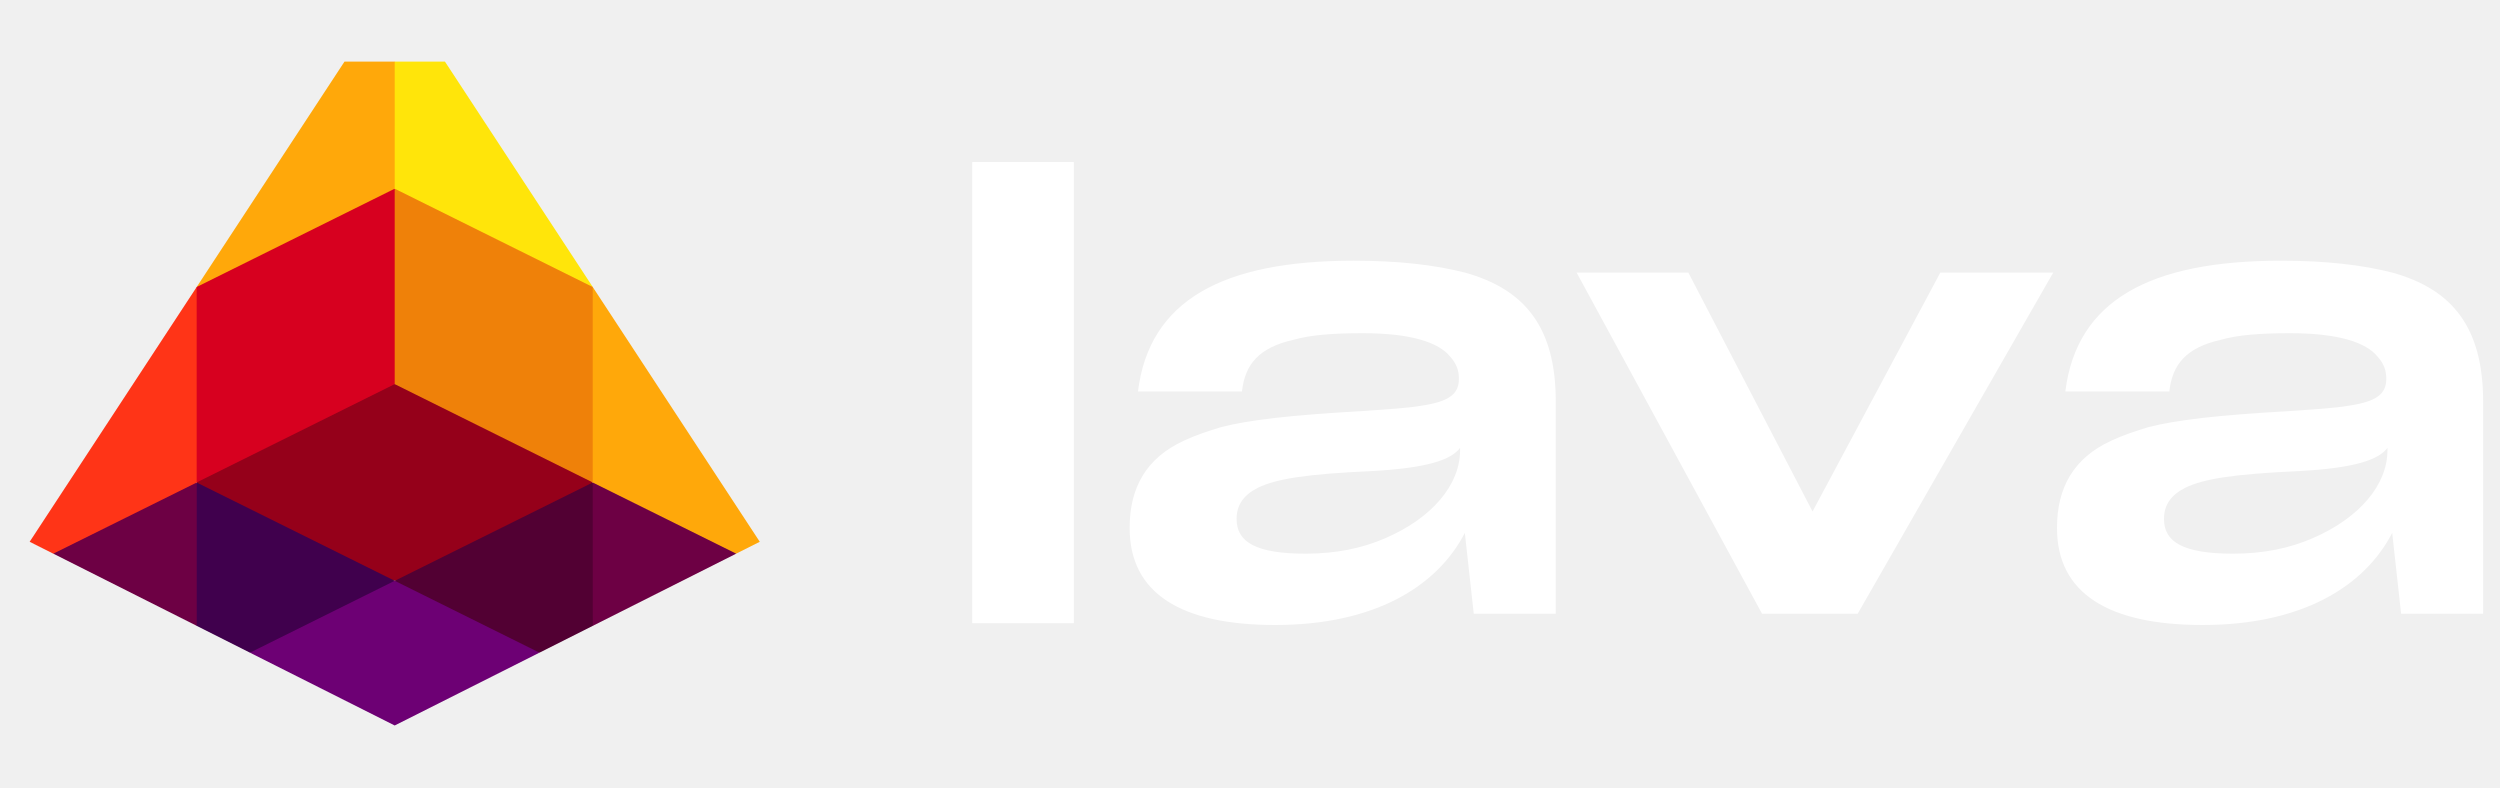
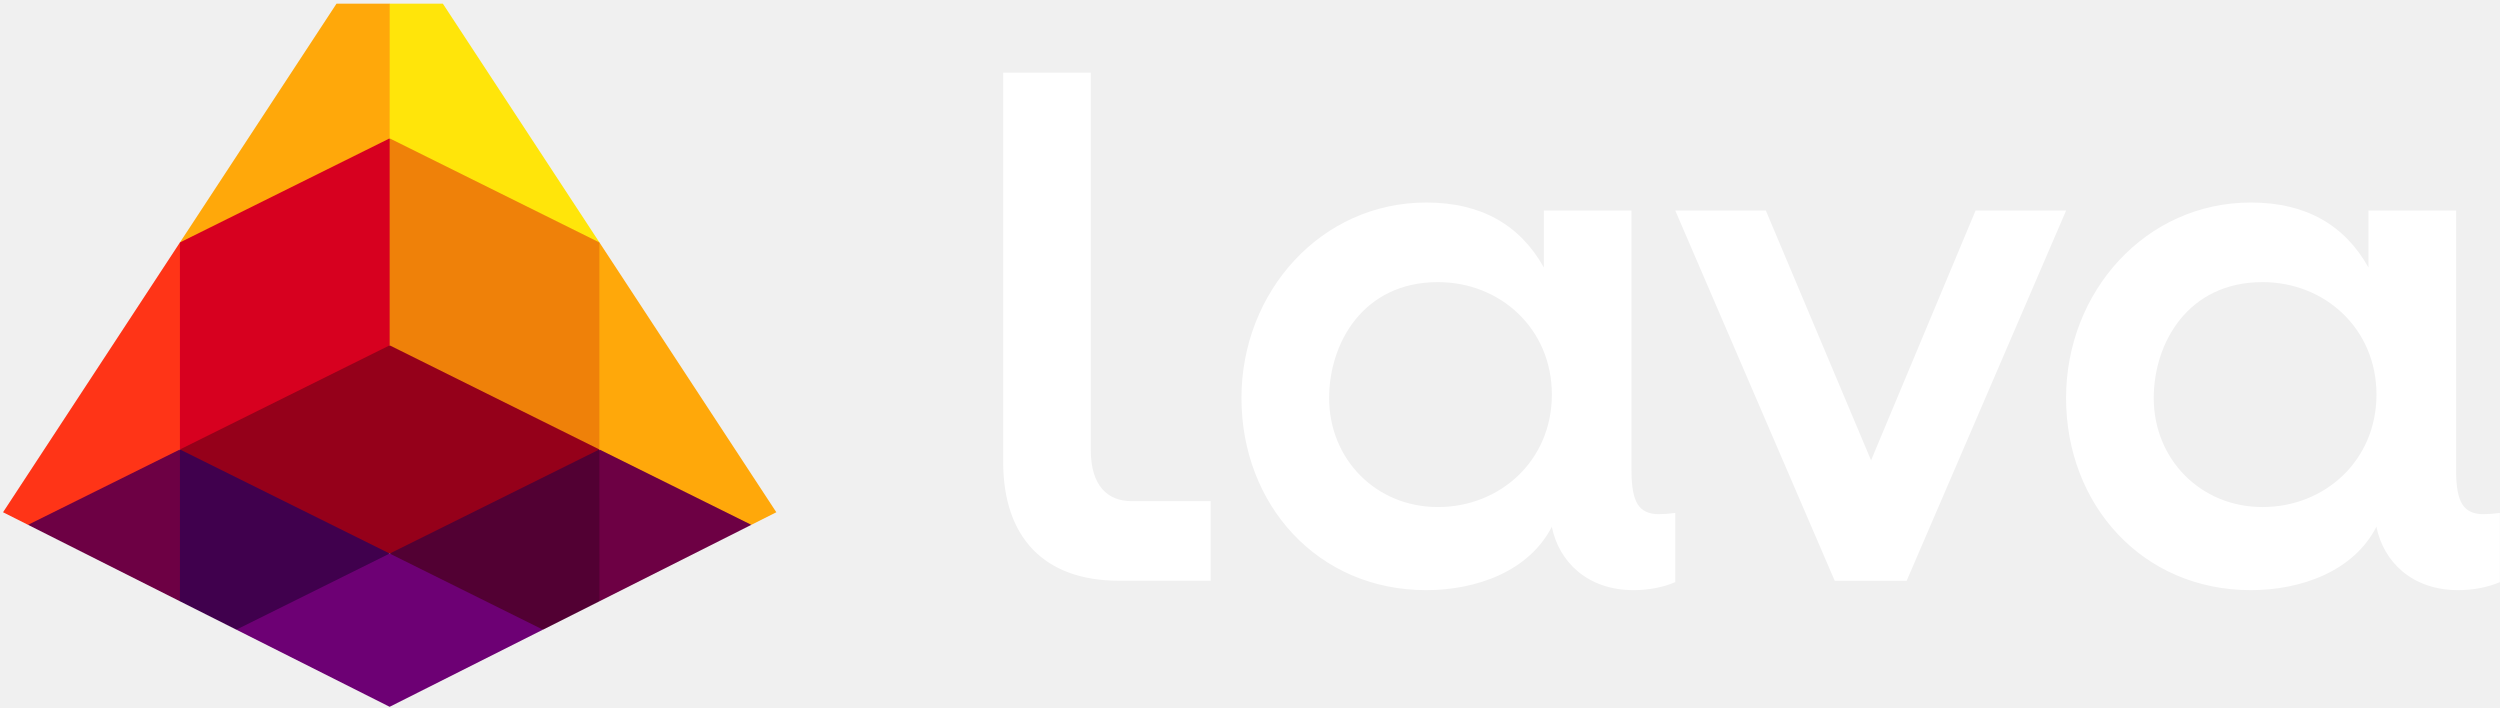
- <svg xmlns="http://www.w3.org/2000/svg" width="108" height="34" viewBox="0 0 108 34" fill="none">
-   <path d="M25.289 20.333L17.366 16.4L17.05 16.596L16.81 16.363L8.812 20.333L8.496 20.843L8.689 21.291L16.341 25.088H17.05H17.76L25.41 21.291L25.605 20.843L25.289 20.333Z" fill="#95001A" />
-   <path d="M8.495 20.844L17.049 25.089V25.442L11.506 28.194H10.795L8.495 27.036L8.18 26.565V21.352L8.495 20.844Z" fill="#40004D" />
-   <path d="M25.606 20.843L17.055 25.089V25.442L22.598 28.194H23.309L25.609 27.036L25.924 26.565V21.351L25.606 20.843Z" fill="#520033" />
-   <path d="M25.607 12.4L25.291 12.597V20.334L25.604 20.844L25.922 21.352L31.093 23.918H31.802L32.822 23.405L25.607 12.4Z" fill="#FFA80A" />
-   <path d="M8.496 12.4L8.812 12.597V20.334L8.496 20.844L8.181 21.352L3.01 23.918H2.3L1.281 23.405L8.496 12.4Z" fill="#FF3417" />
-   <path d="M8.499 27.036L2.303 23.918L8.499 20.844V27.036Z" fill="#6D0044" />
-   <path d="M17.051 31.341L23.304 28.195L17.051 25.09L10.797 28.195L17.051 31.341Z" fill="#6D0074" />
-   <path d="M25.608 27.036L31.804 23.918L25.605 20.844L25.608 27.036Z" fill="#6D0044" />
-   <path d="M17.052 2.66H14.883L8.496 12.399L8.812 12.597L17.05 8.506V8.154L17.366 7.934L17.367 2.936L17.052 2.66Z" fill="#FFA80A" />
-   <path d="M17.05 8.152L8.496 12.398V20.841L17.05 16.594L17.366 16.398V8.66L17.05 8.152Z" fill="#D7001F" />
-   <path d="M17.052 2.66H19.221L25.608 12.399L25.293 12.597L17.366 8.662L17.051 8.154L17.052 2.66Z" fill="#FFE50A" />
-   <path d="M25.605 20.841L17.051 16.594V8.152L25.605 12.398V20.841Z" fill="#EF8109" />
-   <path d="M103.343 23.021C102.137 25.357 99.415 27 95.153 27C91.097 27 88.863 25.639 88.863 22.815V22.79C88.863 21.069 89.582 19.786 91.2 19.041C91.687 18.81 92.227 18.63 92.817 18.451C94.024 18.142 95.77 17.937 98.927 17.757C100.031 17.68 100.879 17.629 101.469 17.526C102.676 17.347 103.087 17.013 103.087 16.371V16.345C103.087 16.012 102.984 15.704 102.702 15.395C102.214 14.805 101.058 14.394 98.927 14.394C97.644 14.394 96.668 14.471 95.949 14.677C94.46 15.01 93.844 15.729 93.716 16.91H89.223C89.71 12.982 92.868 11.262 98.542 11.262C100.468 11.262 102.034 11.442 103.343 11.775C105.936 12.494 107.271 14.137 107.271 17.347V26.512H103.728L103.343 23.021ZM96.463 23.919C97.772 23.919 98.902 23.688 99.903 23.252C101.931 22.379 103.138 20.941 103.138 19.452V19.349C102.753 19.863 101.726 20.222 99.313 20.351C96.488 20.479 95.205 20.684 94.409 21.069C93.793 21.377 93.485 21.814 93.485 22.404V22.43C93.485 23.406 94.306 23.919 96.463 23.919Z" fill="white" />
-   <path d="M76.12 26.512L68.109 11.775H72.936L78.302 22.096L83.822 11.775H88.7L80.253 26.512H76.12Z" fill="white" />
-   <path d="M63.281 23.021C62.074 25.357 59.353 27 55.091 27C51.034 27 48.801 25.639 48.801 22.815V22.79C48.801 21.069 49.52 19.786 51.137 19.041C51.625 18.81 52.164 18.63 52.755 18.451C53.961 18.142 55.707 17.937 58.865 17.757C59.969 17.68 60.816 17.629 61.407 17.526C62.613 17.347 63.024 17.013 63.024 16.371V16.345C63.024 16.012 62.922 15.704 62.639 15.395C62.151 14.805 60.996 14.394 58.865 14.394C57.581 14.394 56.606 14.471 55.887 14.677C54.398 15.01 53.782 15.729 53.653 16.91H49.16C49.648 12.982 52.806 11.262 58.48 11.262C60.405 11.262 61.971 11.442 63.281 11.775C65.874 12.494 67.209 14.137 67.209 17.347V26.512H63.666L63.281 23.021ZM56.4 23.919C57.71 23.919 58.839 23.688 59.841 23.252C61.869 22.379 63.075 20.941 63.075 19.452V19.349C62.69 19.863 61.663 20.222 59.25 20.351C56.426 20.479 55.142 20.684 54.346 21.069C53.73 21.377 53.422 21.814 53.422 22.404V22.43C53.422 23.406 54.244 23.919 56.4 23.919Z" fill="white" />
-   <path d="M42 26.922V7H46.39V26.922H42Z" fill="white" />
+ <svg xmlns="http://www.w3.org/2000/svg" width="640" height="181" viewBox="0 0 640 181" fill="none">
+   <path d="M151.457 111.862L101.73 87.177L99.75 88.404L98.243 86.945L48.042 111.862L46.062 115.06L47.269 117.871L95.296 141.706H99.75H104.204L152.22 117.871L153.438 115.06L151.457 111.862Z" fill="#95001A" />
+   <path d="M46.061 115.06L99.749 141.706V143.918L64.959 161.193H60.495L46.061 153.928L44.081 150.971V118.248L46.061 115.06Z" fill="#40004D" />
+   <path d="M153.438 115.06L99.769 141.706V143.918L134.559 161.193H139.023L153.457 153.928L155.437 150.971V118.248L153.438 115.06Z" fill="#520033" />
+   <path d="M153.457 62.068L151.477 63.304V111.862L153.438 115.06L155.438 118.248L187.89 134.354H192.344L198.74 131.137L153.457 62.068Z" fill="#FFA80A" />
+   <path d="M46.062 62.068L48.043 63.304V111.862L46.062 115.06L44.081 118.248L11.629 134.354H7.175L0.779 131.137L46.062 62.068Z" fill="#FF3417" />
+   <path d="M46.062 153.928L7.175 134.354L46.062 115.06V153.928Z" fill="#6D0044" />
+   <path d="M99.749 180.941L138.994 161.193L99.749 141.706L60.496 161.193L99.749 180.941Z" fill="#6D0074" />
+   <path d="M153.457 153.928L192.344 134.354L153.438 115.06L153.457 153.928Z" fill="#6D0044" />
+   <path d="M99.759 0.94H86.147L46.062 62.068L48.042 63.304L99.75 37.634V35.422L101.73 34.04L101.74 2.67L99.759 0.94Z" fill="#FFA80A" />
+   <path d="M99.75 35.422L46.062 62.068V115.06L99.75 88.405L101.73 87.178V38.61L99.75 35.422Z" fill="#D7001F" />
+   <path d="M99.759 0.94H113.372L153.457 62.068L151.476 63.304L101.73 38.61L99.749 35.422L99.759 0.94Z" fill="#FFE50A" />
+   <path d="M153.437 115.06L99.749 88.405V35.422L153.437 62.068V115.06Z" fill="#EF8109" />
+   <path d="M528.922 53.904L488.103 148.682H469.689L428.87 53.904H452.057L478.993 117.843L505.745 53.904H528.922ZM279.245 115.234V18.602H256.811V118.2C256.811 137.561 267.245 148.672 286.539 148.672H309.939V128.296H289.698C283.515 128.296 279.245 124.306 279.245 115.234ZM428.87 131.31V149.02C425.807 150.372 421.885 151.078 418.213 151.078C406.301 151.078 399.084 143.735 397.277 134.924L397.335 134.711C391.451 146.372 377.761 151.078 365.115 151.078C337.29 151.078 317.813 129.166 317.813 101.901C317.813 74.637 338.227 51.846 365.115 51.846C379.133 51.846 389.104 57.537 395.229 68.473V68.444V53.904H417.663V120.606C417.663 124.596 418.194 127.427 419.257 129.108C420.319 130.789 422.097 131.629 424.59 131.629C425.865 131.629 427.295 131.523 428.889 131.31H428.87ZM397.277 101.013C397.277 84.134 384.06 72.222 368.11 72.222C348.961 72.222 340.256 87.854 340.256 101.901C340.256 117.466 352.159 129.803 368.11 129.803C384.06 129.803 397.277 117.881 397.277 101.013ZM639.969 131.31V149.02C636.907 150.372 632.984 151.078 629.313 151.078C617.401 151.078 610.184 143.735 608.377 134.924L608.435 134.711C602.551 146.372 588.861 151.078 576.214 151.078C548.39 151.078 528.913 129.166 528.913 101.901C528.913 74.637 549.327 51.846 576.214 51.846C590.233 51.846 600.203 57.537 606.329 68.473V68.444V53.904H628.762V120.606C628.762 124.596 629.294 127.427 630.356 129.108C631.419 130.789 633.197 131.629 635.689 131.629C636.965 131.629 638.395 131.523 639.989 131.31H639.969ZM608.377 101.013C608.377 84.134 595.16 72.222 579.209 72.222C560.061 72.222 551.356 87.854 551.356 101.901C551.356 117.466 563.259 129.803 579.209 129.803C595.16 129.803 608.377 117.881 608.377 101.013Z" fill="white" />
</svg>
